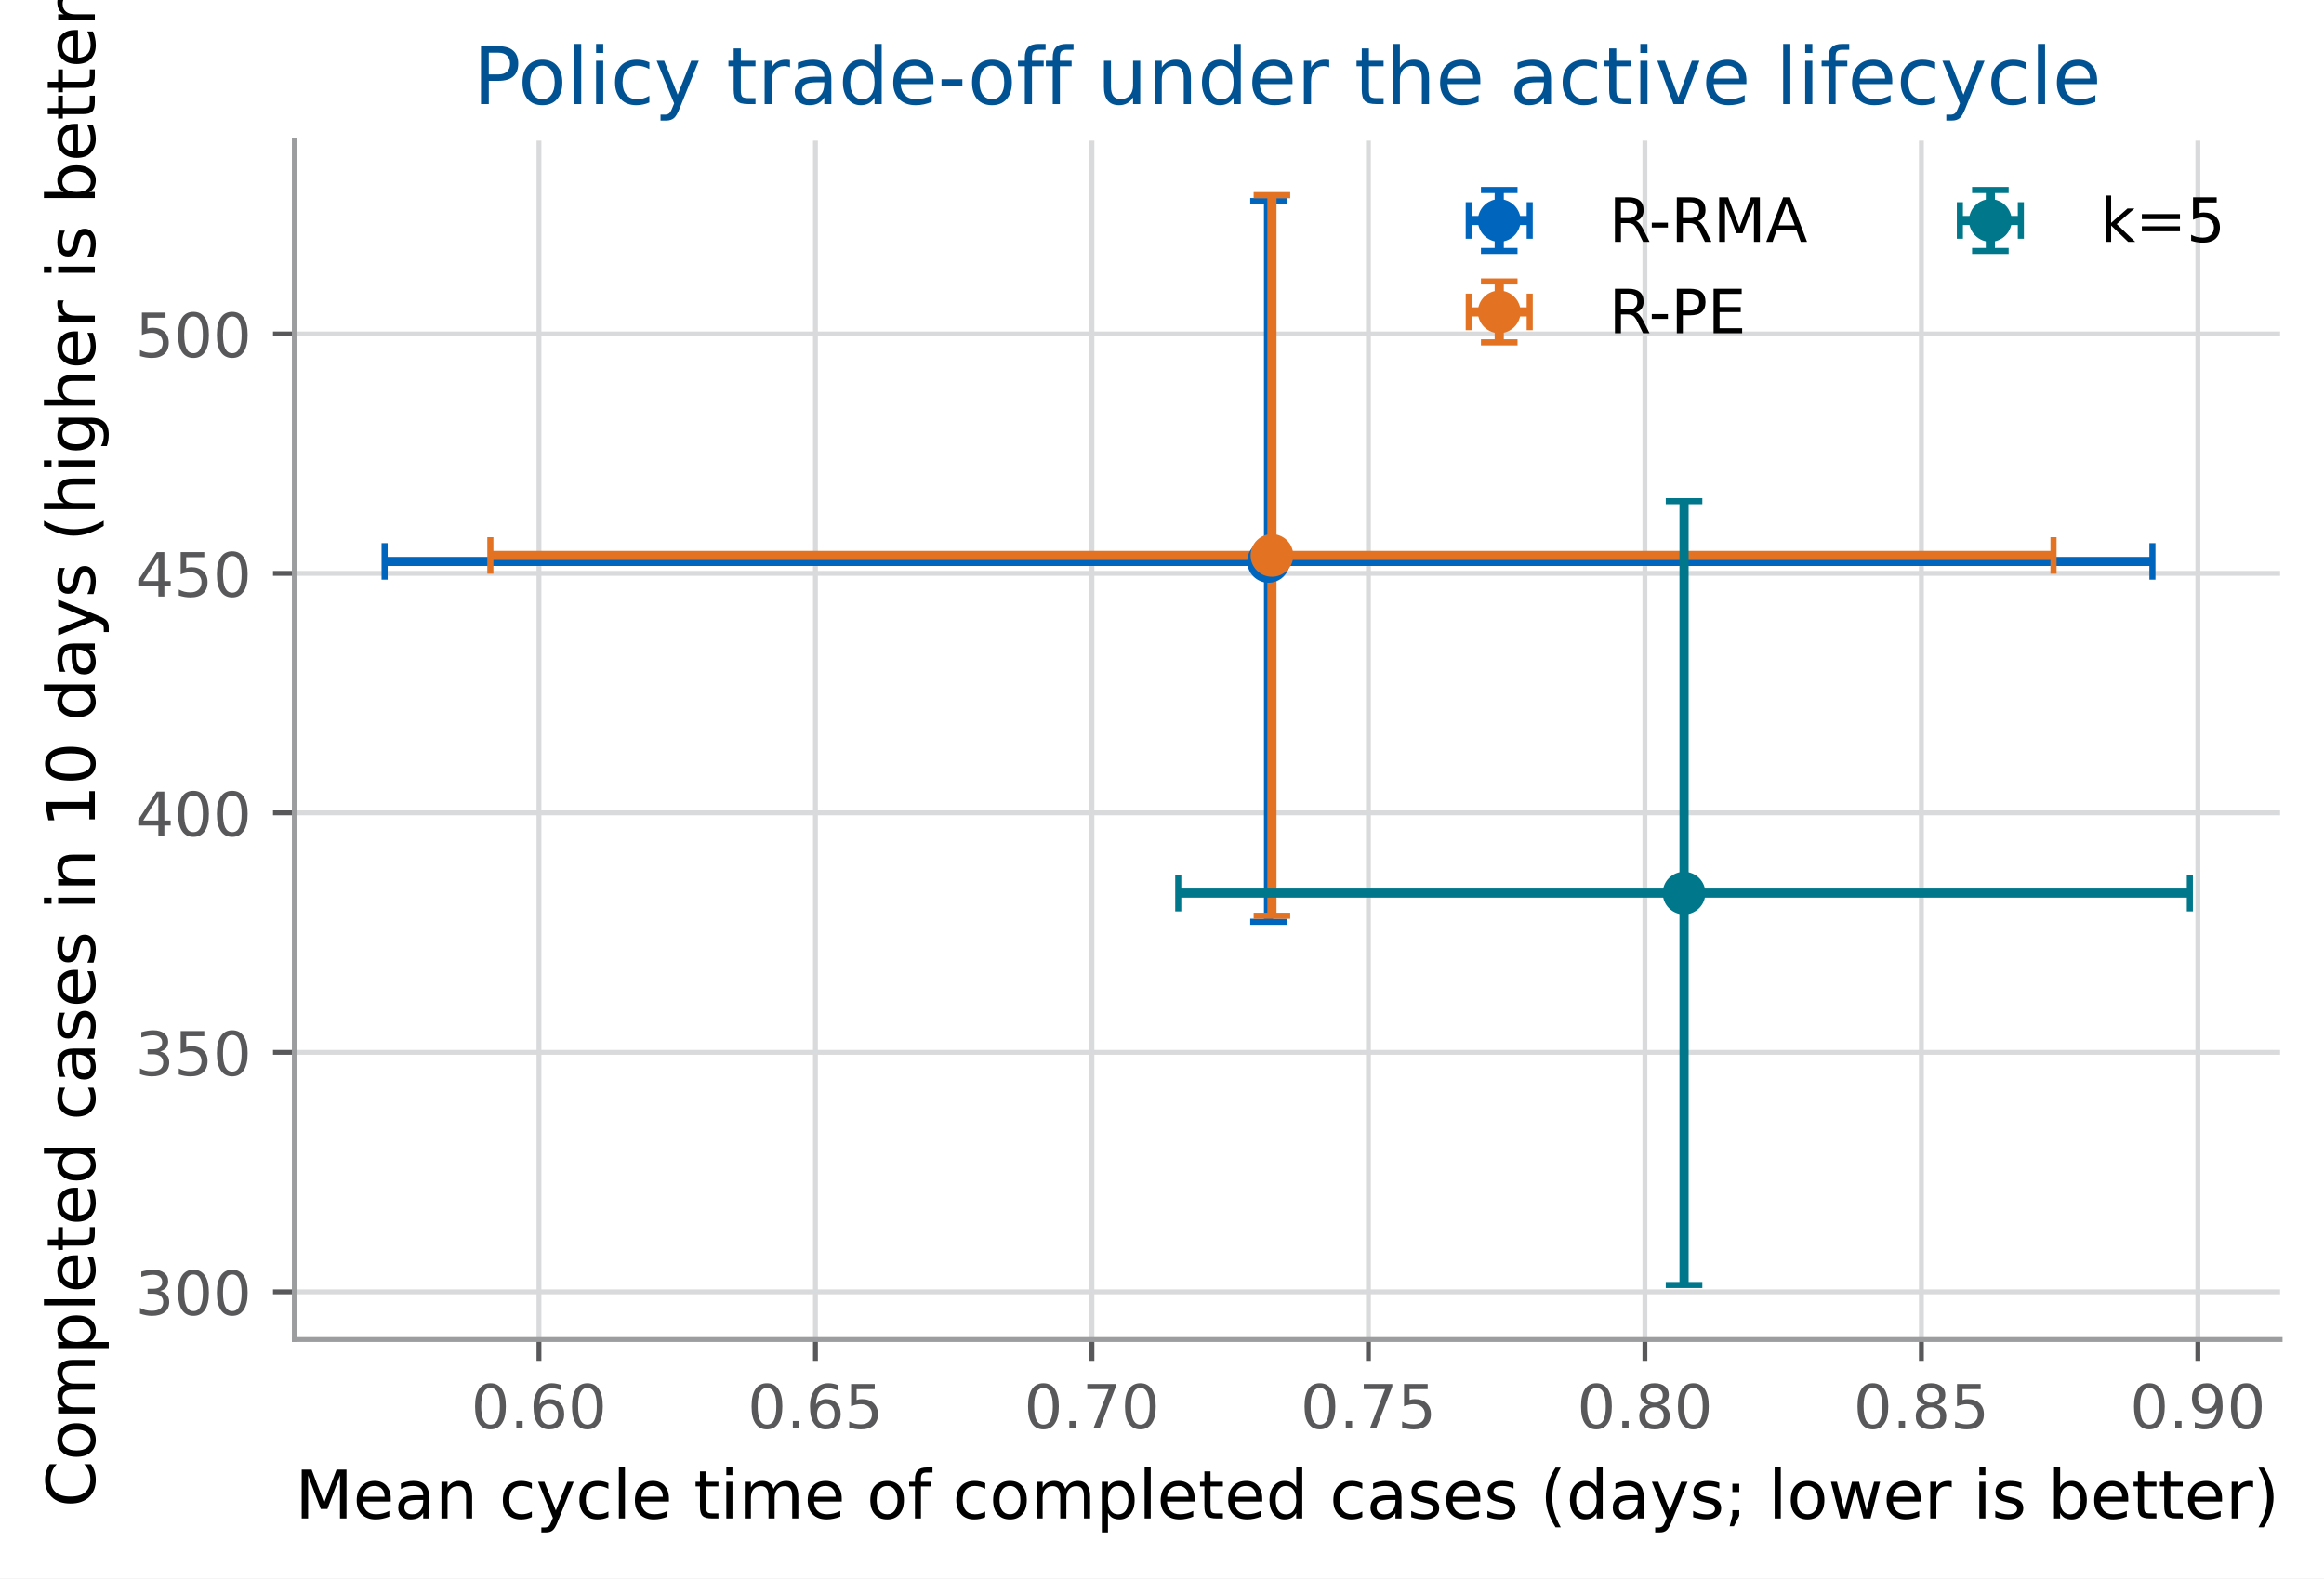
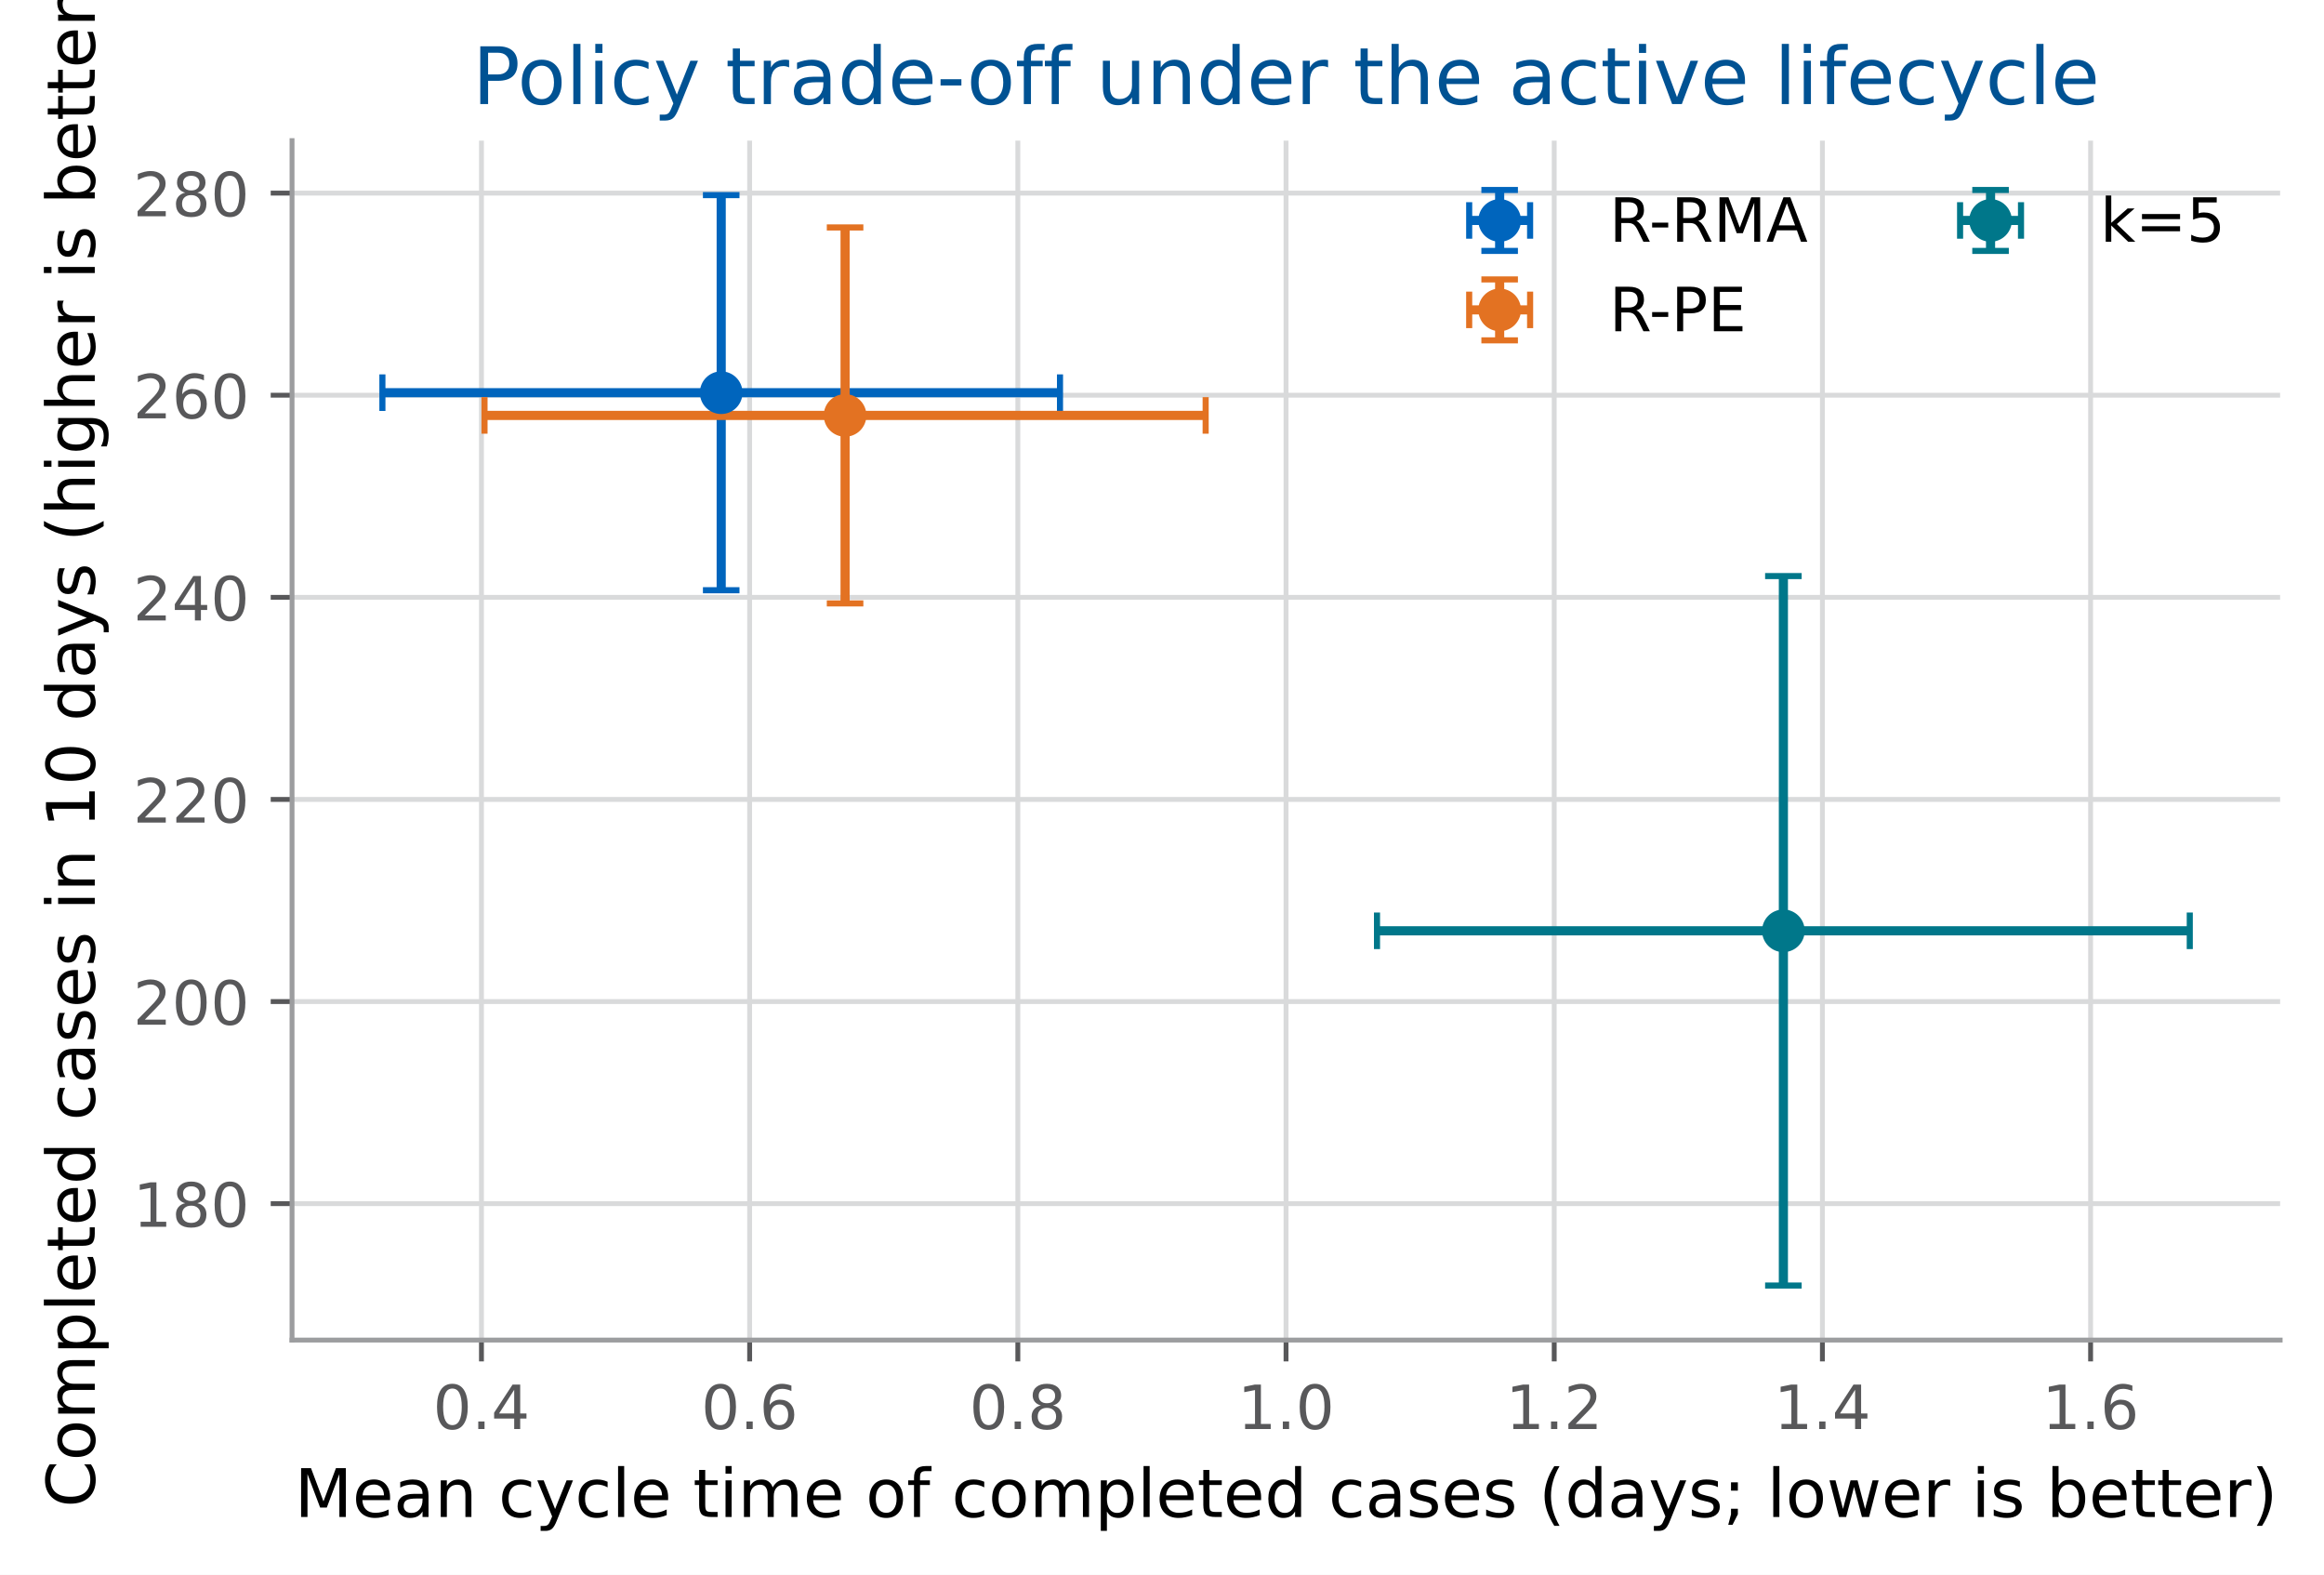
- <svg xmlns="http://www.w3.org/2000/svg" xmlns:xlink="http://www.w3.org/1999/xlink" width="381.248pt" height="258.999pt" viewBox="0 0 381.248 258.999" version="1.1">
+ <svg xmlns="http://www.w3.org/2000/svg" xmlns:xlink="http://www.w3.org/1999/xlink" width="381.453pt" height="258.442pt" viewBox="0 0 381.453 258.442" version="1.1">
  <defs>
    <style type="text/css">*{stroke-linejoin: round; stroke-linecap: butt}</style>
  </defs>
  <g id="figure_1">
    <g id="patch_1">
-       <path d="M 0 258.999  L 381.248 258.999  L 381.248 0  L 0 0  z " style="fill: #ffffff" />
+       <path d="M 0 258.442  L 381.453 258.442  L 381.453 0  L 0 0  z " style="fill: #ffffff" />
    </g>
    <g id="axes_1">
      <g id="patch_2">
-         <path d="M 48.288 219.798  L 374.048 219.798  L 374.048 23.078  L 48.288 23.078  z " style="fill: #ffffff" />
+         <path d="M 47.933 219.918  L 374.253 219.918  L 374.253 23.078  L 47.933 23.078  z " style="fill: #ffffff" />
      </g>
      <g id="matplotlib.axis_1">
        <g id="xtick_1">
          <g id="line2d_1">
-             <path d="M 88.416 219.798  L 88.416 23.078  " clip-path="url(#p90e64a438a)" style="fill: none; stroke: #d9dadb; stroke-width: 0.8; stroke-linecap: square" />
+             <path d="M 79.024 219.918  L 79.024 23.078  " clip-path="url(#p65fc8f3604)" style="fill: none; stroke: #d9dadb; stroke-width: 0.8; stroke-linecap: square" />
          </g>
          <g id="line2d_2">
            <defs>
-               <path id="m41bee9e084" d="M 0 0  L 0 3.5  " style="stroke: #58585a; stroke-width: 0.8" />
+               <path id="m9df33404bf" d="M 0 0  L 0 3.5  " style="stroke: #58585a; stroke-width: 0.8" />
            </defs>
            <g>
-               <use xlink:href="#m41bee9e084" x="88.416" y="219.798" style="fill: #58585a; stroke: #58585a; stroke-width: 0.8" />
+               <use xlink:href="#m9df33404bf" x="79.024" y="219.918" style="fill: #58585a; stroke: #58585a; stroke-width: 0.8" />
            </g>
          </g>
          <g id="text_1">
-             <text style="font-size: 10px; font-family: 'DejaVu Sans', 'Bitstream Vera Sans', 'Computer Modern Sans Serif', 'Lucida Grande', 'Verdana', 'Geneva', 'Lucid', 'Arial', 'Helvetica', 'Avant Garde', sans-serif; text-anchor: middle; fill: #58585a" x="88.416" y="234.396" transform="rotate(-0 88.41628 234.3956)">0.60</text>
+             <text style="font-size: 10px; font-family: 'DejaVu Sans', 'Bitstream Vera Sans', 'Computer Modern Sans Serif', 'Lucida Grande', 'Verdana', 'Geneva', 'Lucid', 'Arial', 'Helvetica', 'Avant Garde', sans-serif; text-anchor: middle; fill: #58585a" x="79.024" y="234.516" transform="rotate(-0 79.02391 234.5164)">0.4</text>
          </g>
        </g>
        <g id="xtick_2">
          <g id="line2d_3">
-             <path d="M 133.773 219.798  L 133.773 23.078  " clip-path="url(#p90e64a438a)" style="fill: none; stroke: #d9dadb; stroke-width: 0.8; stroke-linecap: square" />
+             <path d="M 123.044 219.918  L 123.044 23.078  " clip-path="url(#p65fc8f3604)" style="fill: none; stroke: #d9dadb; stroke-width: 0.8; stroke-linecap: square" />
          </g>
          <g id="line2d_4">
            <g>
-               <use xlink:href="#m41bee9e084" x="133.773" y="219.798" style="fill: #58585a; stroke: #58585a; stroke-width: 0.8" />
+               <use xlink:href="#m9df33404bf" x="123.044" y="219.918" style="fill: #58585a; stroke: #58585a; stroke-width: 0.8" />
            </g>
          </g>
          <g id="text_2">
-             <text style="font-size: 10px; font-family: 'DejaVu Sans', 'Bitstream Vera Sans', 'Computer Modern Sans Serif', 'Lucida Grande', 'Verdana', 'Geneva', 'Lucid', 'Arial', 'Helvetica', 'Avant Garde', sans-serif; text-anchor: middle; fill: #58585a" x="133.773" y="234.396" transform="rotate(-0 133.7729 234.3956)">0.65</text>
+             <text style="font-size: 10px; font-family: 'DejaVu Sans', 'Bitstream Vera Sans', 'Computer Modern Sans Serif', 'Lucida Grande', 'Verdana', 'Geneva', 'Lucid', 'Arial', 'Helvetica', 'Avant Garde', sans-serif; text-anchor: middle; fill: #58585a" x="123.044" y="234.516" transform="rotate(-0 123.044 234.5164)">0.6</text>
          </g>
        </g>
        <g id="xtick_3">
          <g id="line2d_5">
-             <path d="M 179.13 219.798  L 179.13 23.078  " clip-path="url(#p90e64a438a)" style="fill: none; stroke: #d9dadb; stroke-width: 0.8; stroke-linecap: square" />
+             <path d="M 167.064 219.918  L 167.064 23.078  " clip-path="url(#p65fc8f3604)" style="fill: none; stroke: #d9dadb; stroke-width: 0.8; stroke-linecap: square" />
          </g>
          <g id="line2d_6">
            <g>
-               <use xlink:href="#m41bee9e084" x="179.13" y="219.798" style="fill: #58585a; stroke: #58585a; stroke-width: 0.8" />
+               <use xlink:href="#m9df33404bf" x="167.064" y="219.918" style="fill: #58585a; stroke: #58585a; stroke-width: 0.8" />
            </g>
          </g>
          <g id="text_3">
-             <text style="font-size: 10px; font-family: 'DejaVu Sans', 'Bitstream Vera Sans', 'Computer Modern Sans Serif', 'Lucida Grande', 'Verdana', 'Geneva', 'Lucid', 'Arial', 'Helvetica', 'Avant Garde', sans-serif; text-anchor: middle; fill: #58585a" x="179.13" y="234.396" transform="rotate(-0 179.1296 234.3956)">0.70</text>
+             <text style="font-size: 10px; font-family: 'DejaVu Sans', 'Bitstream Vera Sans', 'Computer Modern Sans Serif', 'Lucida Grande', 'Verdana', 'Geneva', 'Lucid', 'Arial', 'Helvetica', 'Avant Garde', sans-serif; text-anchor: middle; fill: #58585a" x="167.064" y="234.516" transform="rotate(-0 167.064 234.5164)">0.8</text>
          </g>
        </g>
        <g id="xtick_4">
          <g id="line2d_7">
-             <path d="M 224.486 219.798  L 224.486 23.078  " clip-path="url(#p90e64a438a)" style="fill: none; stroke: #d9dadb; stroke-width: 0.8; stroke-linecap: square" />
+             <path d="M 211.084 219.918  L 211.084 23.078  " clip-path="url(#p65fc8f3604)" style="fill: none; stroke: #d9dadb; stroke-width: 0.8; stroke-linecap: square" />
          </g>
          <g id="line2d_8">
            <g>
-               <use xlink:href="#m41bee9e084" x="224.486" y="219.798" style="fill: #58585a; stroke: #58585a; stroke-width: 0.8" />
+               <use xlink:href="#m9df33404bf" x="211.084" y="219.918" style="fill: #58585a; stroke: #58585a; stroke-width: 0.8" />
            </g>
          </g>
          <g id="text_4">
-             <text style="font-size: 10px; font-family: 'DejaVu Sans', 'Bitstream Vera Sans', 'Computer Modern Sans Serif', 'Lucida Grande', 'Verdana', 'Geneva', 'Lucid', 'Arial', 'Helvetica', 'Avant Garde', sans-serif; text-anchor: middle; fill: #58585a" x="224.486" y="234.396" transform="rotate(-0 224.4863 234.3956)">0.75</text>
+             <text style="font-size: 10px; font-family: 'DejaVu Sans', 'Bitstream Vera Sans', 'Computer Modern Sans Serif', 'Lucida Grande', 'Verdana', 'Geneva', 'Lucid', 'Arial', 'Helvetica', 'Avant Garde', sans-serif; text-anchor: middle; fill: #58585a" x="211.084" y="234.516" transform="rotate(-0 211.0841 234.5164)">1.0</text>
          </g>
        </g>
        <g id="xtick_5">
          <g id="line2d_9">
-             <path d="M 269.843 219.798  L 269.843 23.078  " clip-path="url(#p90e64a438a)" style="fill: none; stroke: #d9dadb; stroke-width: 0.8; stroke-linecap: square" />
+             <path d="M 255.104 219.918  L 255.104 23.078  " clip-path="url(#p65fc8f3604)" style="fill: none; stroke: #d9dadb; stroke-width: 0.8; stroke-linecap: square" />
          </g>
          <g id="line2d_10">
            <g>
-               <use xlink:href="#m41bee9e084" x="269.843" y="219.798" style="fill: #58585a; stroke: #58585a; stroke-width: 0.8" />
+               <use xlink:href="#m9df33404bf" x="255.104" y="219.918" style="fill: #58585a; stroke: #58585a; stroke-width: 0.8" />
            </g>
          </g>
          <g id="text_5">
-             <text style="font-size: 10px; font-family: 'DejaVu Sans', 'Bitstream Vera Sans', 'Computer Modern Sans Serif', 'Lucida Grande', 'Verdana', 'Geneva', 'Lucid', 'Arial', 'Helvetica', 'Avant Garde', sans-serif; text-anchor: middle; fill: #58585a" x="269.843" y="234.396" transform="rotate(-0 269.8429 234.3956)">0.80</text>
+             <text style="font-size: 10px; font-family: 'DejaVu Sans', 'Bitstream Vera Sans', 'Computer Modern Sans Serif', 'Lucida Grande', 'Verdana', 'Geneva', 'Lucid', 'Arial', 'Helvetica', 'Avant Garde', sans-serif; text-anchor: middle; fill: #58585a" x="255.104" y="234.516" transform="rotate(-0 255.1041 234.5164)">1.2</text>
          </g>
        </g>
        <g id="xtick_6">
          <g id="line2d_11">
-             <path d="M 315.2 219.798  L 315.2 23.078  " clip-path="url(#p90e64a438a)" style="fill: none; stroke: #d9dadb; stroke-width: 0.8; stroke-linecap: square" />
+             <path d="M 299.124 219.918  L 299.124 23.078  " clip-path="url(#p65fc8f3604)" style="fill: none; stroke: #d9dadb; stroke-width: 0.8; stroke-linecap: square" />
          </g>
          <g id="line2d_12">
            <g>
-               <use xlink:href="#m41bee9e084" x="315.2" y="219.798" style="fill: #58585a; stroke: #58585a; stroke-width: 0.8" />
+               <use xlink:href="#m9df33404bf" x="299.124" y="219.918" style="fill: #58585a; stroke: #58585a; stroke-width: 0.8" />
            </g>
          </g>
          <g id="text_6">
-             <text style="font-size: 10px; font-family: 'DejaVu Sans', 'Bitstream Vera Sans', 'Computer Modern Sans Serif', 'Lucida Grande', 'Verdana', 'Geneva', 'Lucid', 'Arial', 'Helvetica', 'Avant Garde', sans-serif; text-anchor: middle; fill: #58585a" x="315.2" y="234.396" transform="rotate(-0 315.1996 234.3956)">0.85</text>
+             <text style="font-size: 10px; font-family: 'DejaVu Sans', 'Bitstream Vera Sans', 'Computer Modern Sans Serif', 'Lucida Grande', 'Verdana', 'Geneva', 'Lucid', 'Arial', 'Helvetica', 'Avant Garde', sans-serif; text-anchor: middle; fill: #58585a" x="299.124" y="234.516" transform="rotate(-0 299.1242 234.5164)">1.4</text>
          </g>
        </g>
        <g id="xtick_7">
          <g id="line2d_13">
-             <path d="M 360.556 219.798  L 360.556 23.078  " clip-path="url(#p90e64a438a)" style="fill: none; stroke: #d9dadb; stroke-width: 0.8; stroke-linecap: square" />
+             <path d="M 343.144 219.918  L 343.144 23.078  " clip-path="url(#p65fc8f3604)" style="fill: none; stroke: #d9dadb; stroke-width: 0.8; stroke-linecap: square" />
          </g>
          <g id="line2d_14">
            <g>
-               <use xlink:href="#m41bee9e084" x="360.556" y="219.798" style="fill: #58585a; stroke: #58585a; stroke-width: 0.8" />
+               <use xlink:href="#m9df33404bf" x="343.144" y="219.918" style="fill: #58585a; stroke: #58585a; stroke-width: 0.8" />
            </g>
          </g>
          <g id="text_7">
-             <text style="font-size: 10px; font-family: 'DejaVu Sans', 'Bitstream Vera Sans', 'Computer Modern Sans Serif', 'Lucida Grande', 'Verdana', 'Geneva', 'Lucid', 'Arial', 'Helvetica', 'Avant Garde', sans-serif; text-anchor: middle; fill: #58585a" x="360.556" y="234.396" transform="rotate(-0 360.5562 234.3956)">0.90</text>
+             <text style="font-size: 10px; font-family: 'DejaVu Sans', 'Bitstream Vera Sans', 'Computer Modern Sans Serif', 'Lucida Grande', 'Verdana', 'Geneva', 'Lucid', 'Arial', 'Helvetica', 'Avant Garde', sans-serif; text-anchor: middle; fill: #58585a" x="343.144" y="234.516" transform="rotate(-0 343.1442 234.5164)">1.6</text>
          </g>
        </g>
        <g id="text_8">
-           <text style="font-size: 11px; font-family: 'DejaVu Sans', 'Bitstream Vera Sans', 'Computer Modern Sans Serif', 'Lucida Grande', 'Verdana', 'Geneva', 'Lucid', 'Arial', 'Helvetica', 'Avant Garde', sans-serif; text-anchor: middle" x="211.168" y="249.156" transform="rotate(-0 211.1684 249.1562)">Mean cycle time of completed cases (days; lower is better)</text>
+           <text style="font-size: 11px; font-family: 'DejaVu Sans', 'Bitstream Vera Sans', 'Computer Modern Sans Serif', 'Lucida Grande', 'Verdana', 'Geneva', 'Lucid', 'Arial', 'Helvetica', 'Avant Garde', sans-serif; text-anchor: middle" x="211.093" y="248.954" transform="rotate(-0 211.0934 248.9544)">Mean cycle time of completed cases (days; lower is better)</text>
        </g>
      </g>
      <g id="matplotlib.axis_2">
        <g id="ytick_1">
          <g id="line2d_15">
-             <path d="M 48.288 211.977  L 374.048 211.977  " clip-path="url(#p90e64a438a)" style="fill: none; stroke: #d9dadb; stroke-width: 0.8; stroke-linecap: square" />
+             <path d="M 47.933 197.532  L 374.253 197.532  " clip-path="url(#p65fc8f3604)" style="fill: none; stroke: #d9dadb; stroke-width: 0.8; stroke-linecap: square" />
          </g>
          <g id="line2d_16">
            <defs>
-               <path id="m3e0e3fd365" d="M 0 0  L -3.5 0  " style="stroke: #58585a; stroke-width: 0.8" />
+               <path id="m08e0ab313c" d="M 0 0  L -3.5 0  " style="stroke: #58585a; stroke-width: 0.8" />
            </defs>
            <g>
-               <use xlink:href="#m3e0e3fd365" x="48.288" y="211.977" style="fill: #58585a; stroke: #58585a; stroke-width: 0.8" />
+               <use xlink:href="#m08e0ab313c" x="47.933" y="197.532" style="fill: #58585a; stroke: #58585a; stroke-width: 0.8" />
            </g>
          </g>
          <g id="text_9">
-             <text style="font-size: 10px; font-family: 'DejaVu Sans', 'Bitstream Vera Sans', 'Computer Modern Sans Serif', 'Lucida Grande', 'Verdana', 'Geneva', 'Lucid', 'Arial', 'Helvetica', 'Avant Garde', sans-serif; text-anchor: end; fill: #58585a" x="41.288" y="215.775" transform="rotate(-0 41.28836 215.7755)">300</text>
+             <text style="font-size: 10px; font-family: 'DejaVu Sans', 'Bitstream Vera Sans', 'Computer Modern Sans Serif', 'Lucida Grande', 'Verdana', 'Geneva', 'Lucid', 'Arial', 'Helvetica', 'Avant Garde', sans-serif; text-anchor: end; fill: #58585a" x="40.933" y="201.331" transform="rotate(-0 40.93344 201.3314)">180</text>
          </g>
        </g>
        <g id="ytick_2">
          <g id="line2d_17">
-             <path d="M 48.288 172.68  L 374.048 172.68  " clip-path="url(#p90e64a438a)" style="fill: none; stroke: #d9dadb; stroke-width: 0.8; stroke-linecap: square" />
+             <path d="M 47.933 164.364  L 374.253 164.364  " clip-path="url(#p65fc8f3604)" style="fill: none; stroke: #d9dadb; stroke-width: 0.8; stroke-linecap: square" />
          </g>
          <g id="line2d_18">
            <g>
-               <use xlink:href="#m3e0e3fd365" x="48.288" y="172.68" style="fill: #58585a; stroke: #58585a; stroke-width: 0.8" />
+               <use xlink:href="#m08e0ab313c" x="47.933" y="164.364" style="fill: #58585a; stroke: #58585a; stroke-width: 0.8" />
            </g>
          </g>
          <g id="text_10">
-             <text style="font-size: 10px; font-family: 'DejaVu Sans', 'Bitstream Vera Sans', 'Computer Modern Sans Serif', 'Lucida Grande', 'Verdana', 'Geneva', 'Lucid', 'Arial', 'Helvetica', 'Avant Garde', sans-serif; text-anchor: end; fill: #58585a" x="41.288" y="176.479" transform="rotate(-0 41.28836 176.4793)">350</text>
+             <text style="font-size: 10px; font-family: 'DejaVu Sans', 'Bitstream Vera Sans', 'Computer Modern Sans Serif', 'Lucida Grande', 'Verdana', 'Geneva', 'Lucid', 'Arial', 'Helvetica', 'Avant Garde', sans-serif; text-anchor: end; fill: #58585a" x="40.933" y="168.163" transform="rotate(-0 40.93344 168.1629)">200</text>
          </g>
        </g>
        <g id="ytick_3">
          <g id="line2d_19">
-             <path d="M 48.288 133.384  L 374.048 133.384  " clip-path="url(#p90e64a438a)" style="fill: none; stroke: #d9dadb; stroke-width: 0.8; stroke-linecap: square" />
+             <path d="M 47.933 131.195  L 374.253 131.195  " clip-path="url(#p65fc8f3604)" style="fill: none; stroke: #d9dadb; stroke-width: 0.8; stroke-linecap: square" />
          </g>
          <g id="line2d_20">
            <g>
-               <use xlink:href="#m3e0e3fd365" x="48.288" y="133.384" style="fill: #58585a; stroke: #58585a; stroke-width: 0.8" />
+               <use xlink:href="#m08e0ab313c" x="47.933" y="131.195" style="fill: #58585a; stroke: #58585a; stroke-width: 0.8" />
            </g>
          </g>
          <g id="text_11">
-             <text style="font-size: 10px; font-family: 'DejaVu Sans', 'Bitstream Vera Sans', 'Computer Modern Sans Serif', 'Lucida Grande', 'Verdana', 'Geneva', 'Lucid', 'Arial', 'Helvetica', 'Avant Garde', sans-serif; text-anchor: end; fill: #58585a" x="41.288" y="137.183" transform="rotate(-0 41.28836 137.1831)">400</text>
+             <text style="font-size: 10px; font-family: 'DejaVu Sans', 'Bitstream Vera Sans', 'Computer Modern Sans Serif', 'Lucida Grande', 'Verdana', 'Geneva', 'Lucid', 'Arial', 'Helvetica', 'Avant Garde', sans-serif; text-anchor: end; fill: #58585a" x="40.933" y="134.995" transform="rotate(-0 40.93344 134.9945)">220</text>
          </g>
        </g>
        <g id="ytick_4">
          <g id="line2d_21">
-             <path d="M 48.288 94.088  L 374.048 94.088  " clip-path="url(#p90e64a438a)" style="fill: none; stroke: #d9dadb; stroke-width: 0.8; stroke-linecap: square" />
+             <path d="M 47.933 98.027  L 374.253 98.027  " clip-path="url(#p65fc8f3604)" style="fill: none; stroke: #d9dadb; stroke-width: 0.8; stroke-linecap: square" />
          </g>
          <g id="line2d_22">
            <g>
-               <use xlink:href="#m3e0e3fd365" x="48.288" y="94.088" style="fill: #58585a; stroke: #58585a; stroke-width: 0.8" />
+               <use xlink:href="#m08e0ab313c" x="47.933" y="98.027" style="fill: #58585a; stroke: #58585a; stroke-width: 0.8" />
            </g>
          </g>
          <g id="text_12">
-             <text style="font-size: 10px; font-family: 'DejaVu Sans', 'Bitstream Vera Sans', 'Computer Modern Sans Serif', 'Lucida Grande', 'Verdana', 'Geneva', 'Lucid', 'Arial', 'Helvetica', 'Avant Garde', sans-serif; text-anchor: end; fill: #58585a" x="41.288" y="97.887" transform="rotate(-0 41.28836 97.88689)">450</text>
+             <text style="font-size: 10px; font-family: 'DejaVu Sans', 'Bitstream Vera Sans', 'Computer Modern Sans Serif', 'Lucida Grande', 'Verdana', 'Geneva', 'Lucid', 'Arial', 'Helvetica', 'Avant Garde', sans-serif; text-anchor: end; fill: #58585a" x="40.933" y="101.826" transform="rotate(-0 40.93344 101.8261)">240</text>
          </g>
        </g>
        <g id="ytick_5">
          <g id="line2d_23">
-             <path d="M 48.288 54.792  L 374.048 54.792  " clip-path="url(#p90e64a438a)" style="fill: none; stroke: #d9dadb; stroke-width: 0.8; stroke-linecap: square" />
+             <path d="M 47.933 64.858  L 374.253 64.858  " clip-path="url(#p65fc8f3604)" style="fill: none; stroke: #d9dadb; stroke-width: 0.8; stroke-linecap: square" />
          </g>
          <g id="line2d_24">
            <g>
-               <use xlink:href="#m3e0e3fd365" x="48.288" y="54.792" style="fill: #58585a; stroke: #58585a; stroke-width: 0.8" />
+               <use xlink:href="#m08e0ab313c" x="47.933" y="64.858" style="fill: #58585a; stroke: #58585a; stroke-width: 0.8" />
            </g>
          </g>
          <g id="text_13">
-             <text style="font-size: 10px; font-family: 'DejaVu Sans', 'Bitstream Vera Sans', 'Computer Modern Sans Serif', 'Lucida Grande', 'Verdana', 'Geneva', 'Lucid', 'Arial', 'Helvetica', 'Avant Garde', sans-serif; text-anchor: end; fill: #58585a" x="41.288" y="58.591" transform="rotate(-0 41.28836 58.5907)">500</text>
-           </g>
-         </g>
-         <g id="text_14">
-           <text style="font-size: 11px; font-family: 'DejaVu Sans', 'Bitstream Vera Sans', 'Computer Modern Sans Serif', 'Lucida Grande', 'Verdana', 'Geneva', 'Lucid', 'Arial', 'Helvetica', 'Avant Garde', sans-serif; text-anchor: middle" x="15.558" y="121.438" transform="rotate(-90 15.55828 121.438)">Completed cases in 10 days (higher is better)</text>
+             <text style="font-size: 10px; font-family: 'DejaVu Sans', 'Bitstream Vera Sans', 'Computer Modern Sans Serif', 'Lucida Grande', 'Verdana', 'Geneva', 'Lucid', 'Arial', 'Helvetica', 'Avant Garde', sans-serif; text-anchor: end; fill: #58585a" x="40.933" y="68.658" transform="rotate(-0 40.93344 68.65768)">260</text>
+           </g>
+         </g>
+         <g id="ytick_6">
+           <g id="line2d_25">
+             <path d="M 47.933 31.69  L 374.253 31.69  " clip-path="url(#p65fc8f3604)" style="fill: none; stroke: #d9dadb; stroke-width: 0.8; stroke-linecap: square" />
+           </g>
+           <g id="line2d_26">
+             <g>
+               <use xlink:href="#m08e0ab313c" x="47.933" y="31.69" style="fill: #58585a; stroke: #58585a; stroke-width: 0.8" />
+             </g>
+           </g>
+           <g id="text_14">
+             <text style="font-size: 10px; font-family: 'DejaVu Sans', 'Bitstream Vera Sans', 'Computer Modern Sans Serif', 'Lucida Grande', 'Verdana', 'Geneva', 'Lucid', 'Arial', 'Helvetica', 'Avant Garde', sans-serif; text-anchor: end; fill: #58585a" x="40.933" y="35.489" transform="rotate(-0 40.93344 35.48926)">280</text>
+           </g>
+         </g>
+         <g id="text_15">
+           <text style="font-size: 11px; font-family: 'DejaVu Sans', 'Bitstream Vera Sans', 'Computer Modern Sans Serif', 'Lucida Grande', 'Verdana', 'Geneva', 'Lucid', 'Arial', 'Helvetica', 'Avant Garde', sans-serif; text-anchor: middle" x="15.558" y="121.498" transform="rotate(-90 15.55828 121.498)">Completed cases in 10 days (higher is better)</text>
        </g>
      </g>
      <g id="LineCollection_1">
-         <path d="M 63.096 92.123  L 353.102 92.123  " clip-path="url(#p90e64a438a)" style="fill: none; stroke: #0065bd; stroke-width: 1.5" />
+         <path d="M 62.766 64.444  L 173.984 64.444  " clip-path="url(#p65fc8f3604)" style="fill: none; stroke: #0065bd; stroke-width: 1.5" />
      </g>
      <g id="LineCollection_2">
-         <path d="M 208.099 151.254  L 208.099 32.992  " clip-path="url(#p90e64a438a)" style="fill: none; stroke: #0065bd; stroke-width: 1.5" />
-       </g>
-       <g id="line2d_25">
-         <defs>
-           <path id="m3fe83d1fd7" d="M 0 3  L 0 -3  " style="stroke: #0065bd" />
-         </defs>
-         <g clip-path="url(#p90e64a438a)">
-           <use xlink:href="#m3fe83d1fd7" x="63.096" y="92.123" style="fill: #0065bd; stroke: #0065bd" />
-         </g>
-       </g>
-       <g id="line2d_26">
-         <g clip-path="url(#p90e64a438a)">
-           <use xlink:href="#m3fe83d1fd7" x="353.102" y="92.123" style="fill: #0065bd; stroke: #0065bd" />
-         </g>
+         <path d="M 118.375 96.862  L 118.375 32.025  " clip-path="url(#p65fc8f3604)" style="fill: none; stroke: #0065bd; stroke-width: 1.5" />
      </g>
      <g id="line2d_27">
        <defs>
-           <path id="me5c17dcfff" d="M 3 0  L -3 -0  " style="stroke: #0065bd" />
-         </defs>
-         <g clip-path="url(#p90e64a438a)">
-           <use xlink:href="#me5c17dcfff" x="208.099" y="151.254" style="fill: #0065bd; stroke: #0065bd" />
+           <path id="md7a4c31ec6" d="M 0 3  L 0 -3  " style="stroke: #0065bd" />
+         </defs>
+         <g clip-path="url(#p65fc8f3604)">
+           <use xlink:href="#md7a4c31ec6" x="62.766" y="64.444" style="fill: #0065bd; stroke: #0065bd" />
        </g>
      </g>
      <g id="line2d_28">
-         <g clip-path="url(#p90e64a438a)">
-           <use xlink:href="#me5c17dcfff" x="208.099" y="32.992" style="fill: #0065bd; stroke: #0065bd" />
+         <g clip-path="url(#p65fc8f3604)">
+           <use xlink:href="#md7a4c31ec6" x="173.984" y="64.444" style="fill: #0065bd; stroke: #0065bd" />
+         </g>
+       </g>
+       <g id="line2d_29">
+         <defs>
+           <path id="m2ff3ed593e" d="M 3 0  L -3 -0  " style="stroke: #0065bd" />
+         </defs>
+         <g clip-path="url(#p65fc8f3604)">
+           <use xlink:href="#m2ff3ed593e" x="118.375" y="96.862" style="fill: #0065bd; stroke: #0065bd" />
+         </g>
+       </g>
+       <g id="line2d_30">
+         <g clip-path="url(#p65fc8f3604)">
+           <use xlink:href="#m2ff3ed593e" x="118.375" y="32.025" style="fill: #0065bd; stroke: #0065bd" />
        </g>
      </g>
      <g id="LineCollection_3">
-         <path d="M 80.443 91.141  L 336.875 91.141  " clip-path="url(#p90e64a438a)" style="fill: none; stroke: #e37222; stroke-width: 1.5" />
+         <path d="M 79.526 68.175  L 197.891 68.175  " clip-path="url(#p65fc8f3604)" style="fill: none; stroke: #e37222; stroke-width: 1.5" />
      </g>
      <g id="LineCollection_4">
-         <path d="M 208.659 150.262  L 208.659 32.02  " clip-path="url(#p90e64a438a)" style="fill: none; stroke: #e37222; stroke-width: 1.5" />
-       </g>
-       <g id="line2d_29">
-         <defs>
-           <path id="me5e2eb965c" d="M 0 3  L 0 -3  " style="stroke: #e37222" />
-         </defs>
-         <g clip-path="url(#p90e64a438a)">
-           <use xlink:href="#me5e2eb965c" x="80.443" y="91.141" style="fill: #e37222; stroke: #e37222" />
-         </g>
-       </g>
-       <g id="line2d_30">
-         <g clip-path="url(#p90e64a438a)">
-           <use xlink:href="#me5e2eb965c" x="336.875" y="91.141" style="fill: #e37222; stroke: #e37222" />
-         </g>
+         <path d="M 138.708 99.025  L 138.708 37.325  " clip-path="url(#p65fc8f3604)" style="fill: none; stroke: #e37222; stroke-width: 1.5" />
      </g>
      <g id="line2d_31">
        <defs>
-           <path id="m44f6be3412" d="M 3 0  L -3 -0  " style="stroke: #e37222" />
-         </defs>
-         <g clip-path="url(#p90e64a438a)">
-           <use xlink:href="#m44f6be3412" x="208.659" y="150.262" style="fill: #e37222; stroke: #e37222" />
+           <path id="m0f36f59ea7" d="M 0 3  L 0 -3  " style="stroke: #e37222" />
+         </defs>
+         <g clip-path="url(#p65fc8f3604)">
+           <use xlink:href="#m0f36f59ea7" x="79.526" y="68.175" style="fill: #e37222; stroke: #e37222" />
        </g>
      </g>
      <g id="line2d_32">
-         <g clip-path="url(#p90e64a438a)">
-           <use xlink:href="#m44f6be3412" x="208.659" y="32.02" style="fill: #e37222; stroke: #e37222" />
+         <g clip-path="url(#p65fc8f3604)">
+           <use xlink:href="#m0f36f59ea7" x="197.891" y="68.175" style="fill: #e37222; stroke: #e37222" />
+         </g>
+       </g>
+       <g id="line2d_33">
+         <defs>
+           <path id="m2171ea4df4" d="M 3 0  L -3 -0  " style="stroke: #e37222" />
+         </defs>
+         <g clip-path="url(#p65fc8f3604)">
+           <use xlink:href="#m2171ea4df4" x="138.708" y="99.025" style="fill: #e37222; stroke: #e37222" />
+         </g>
+       </g>
+       <g id="line2d_34">
+         <g clip-path="url(#p65fc8f3604)">
+           <use xlink:href="#m2171ea4df4" x="138.708" y="37.325" style="fill: #e37222; stroke: #e37222" />
        </g>
      </g>
      <g id="LineCollection_5">
-         <path d="M 193.292 146.548  L 359.241 146.548  " clip-path="url(#p90e64a438a)" style="fill: none; stroke: #00778a; stroke-width: 1.5" />
+         <path d="M 226.016 152.755  L 359.421 152.755  " clip-path="url(#p65fc8f3604)" style="fill: none; stroke: #00778a; stroke-width: 1.5" />
      </g>
      <g id="LineCollection_6">
-         <path d="M 276.266 210.856  L 276.266 82.241  " clip-path="url(#p90e64a438a)" style="fill: none; stroke: #00778a; stroke-width: 1.5" />
-       </g>
-       <g id="line2d_33">
-         <defs>
-           <path id="m41eefda570" d="M 0 3  L 0 -3  " style="stroke: #00778a" />
-         </defs>
-         <g clip-path="url(#p90e64a438a)">
-           <use xlink:href="#m41eefda570" x="193.292" y="146.548" style="fill: #00778a; stroke: #00778a" />
-         </g>
-       </g>
-       <g id="line2d_34">
-         <g clip-path="url(#p90e64a438a)">
-           <use xlink:href="#m41eefda570" x="359.241" y="146.548" style="fill: #00778a; stroke: #00778a" />
-         </g>
+         <path d="M 292.718 210.971  L 292.718 94.539  " clip-path="url(#p65fc8f3604)" style="fill: none; stroke: #00778a; stroke-width: 1.5" />
      </g>
      <g id="line2d_35">
        <defs>
-           <path id="ma3a8eca682" d="M 3 0  L -3 -0  " style="stroke: #00778a" />
-         </defs>
-         <g clip-path="url(#p90e64a438a)">
-           <use xlink:href="#ma3a8eca682" x="276.266" y="210.856" style="fill: #00778a; stroke: #00778a" />
+           <path id="m4054aa68de" d="M 0 3  L 0 -3  " style="stroke: #00778a" />
+         </defs>
+         <g clip-path="url(#p65fc8f3604)">
+           <use xlink:href="#m4054aa68de" x="226.016" y="152.755" style="fill: #00778a; stroke: #00778a" />
        </g>
      </g>
      <g id="line2d_36">
-         <g clip-path="url(#p90e64a438a)">
-           <use xlink:href="#ma3a8eca682" x="276.266" y="82.241" style="fill: #00778a; stroke: #00778a" />
+         <g clip-path="url(#p65fc8f3604)">
+           <use xlink:href="#m4054aa68de" x="359.421" y="152.755" style="fill: #00778a; stroke: #00778a" />
        </g>
      </g>
      <g id="line2d_37">
        <defs>
-           <path id="m604d3e2270" d="M 0 3  C 0.796 3 1.559 2.684 2.121 2.121  C 2.684 1.559 3 0.796 3 0  C 3 -0.796 2.684 -1.559 2.121 -2.121  C 1.559 -2.684 0.796 -3 0 -3  C -0.796 -3 -1.559 -2.684 -2.121 -2.121  C -2.684 -1.559 -3 -0.796 -3 0  C -3 0.796 -2.684 1.559 -2.121 2.121  C -1.559 2.684 -0.796 3 0 3  z " style="stroke: #0065bd" />
-         </defs>
-         <g clip-path="url(#p90e64a438a)">
-           <use xlink:href="#m604d3e2270" x="208.099" y="92.123" style="fill: #0065bd; stroke: #0065bd" />
+           <path id="m348d951962" d="M 3 0  L -3 -0  " style="stroke: #00778a" />
+         </defs>
+         <g clip-path="url(#p65fc8f3604)">
+           <use xlink:href="#m348d951962" x="292.718" y="210.971" style="fill: #00778a; stroke: #00778a" />
        </g>
      </g>
      <g id="line2d_38">
-         <defs>
-           <path id="m4b2570b08e" d="M 0 3  C 0.796 3 1.559 2.684 2.121 2.121  C 2.684 1.559 3 0.796 3 0  C 3 -0.796 2.684 -1.559 2.121 -2.121  C 1.559 -2.684 0.796 -3 0 -3  C -0.796 -3 -1.559 -2.684 -2.121 -2.121  C -2.684 -1.559 -3 -0.796 -3 0  C -3 0.796 -2.684 1.559 -2.121 2.121  C -1.559 2.684 -0.796 3 0 3  z " style="stroke: #e37222" />
-         </defs>
-         <g clip-path="url(#p90e64a438a)">
-           <use xlink:href="#m4b2570b08e" x="208.659" y="91.141" style="fill: #e37222; stroke: #e37222" />
+         <g clip-path="url(#p65fc8f3604)">
+           <use xlink:href="#m348d951962" x="292.718" y="94.539" style="fill: #00778a; stroke: #00778a" />
        </g>
      </g>
      <g id="line2d_39">
        <defs>
-           <path id="m3f76111604" d="M 0 3  C 0.796 3 1.559 2.684 2.121 2.121  C 2.684 1.559 3 0.796 3 0  C 3 -0.796 2.684 -1.559 2.121 -2.121  C 1.559 -2.684 0.796 -3 0 -3  C -0.796 -3 -1.559 -2.684 -2.121 -2.121  C -2.684 -1.559 -3 -0.796 -3 0  C -3 0.796 -2.684 1.559 -2.121 2.121  C -1.559 2.684 -0.796 3 0 3  z " style="stroke: #00778a" />
-         </defs>
-         <g clip-path="url(#p90e64a438a)">
-           <use xlink:href="#m3f76111604" x="276.266" y="146.548" style="fill: #00778a; stroke: #00778a" />
+           <path id="m5e612d9935" d="M 0 3  C 0.796 3 1.559 2.684 2.121 2.121  C 2.684 1.559 3 0.796 3 0  C 3 -0.796 2.684 -1.559 2.121 -2.121  C 1.559 -2.684 0.796 -3 0 -3  C -0.796 -3 -1.559 -2.684 -2.121 -2.121  C -2.684 -1.559 -3 -0.796 -3 0  C -3 0.796 -2.684 1.559 -2.121 2.121  C -1.559 2.684 -0.796 3 0 3  z " style="stroke: #0065bd" />
+         </defs>
+         <g clip-path="url(#p65fc8f3604)">
+           <use xlink:href="#m5e612d9935" x="118.375" y="64.444" style="fill: #0065bd; stroke: #0065bd" />
+         </g>
+       </g>
+       <g id="line2d_40">
+         <defs>
+           <path id="md8345bfde0" d="M 0 3  C 0.796 3 1.559 2.684 2.121 2.121  C 2.684 1.559 3 0.796 3 0  C 3 -0.796 2.684 -1.559 2.121 -2.121  C 1.559 -2.684 0.796 -3 0 -3  C -0.796 -3 -1.559 -2.684 -2.121 -2.121  C -2.684 -1.559 -3 -0.796 -3 0  C -3 0.796 -2.684 1.559 -2.121 2.121  C -1.559 2.684 -0.796 3 0 3  z " style="stroke: #e37222" />
+         </defs>
+         <g clip-path="url(#p65fc8f3604)">
+           <use xlink:href="#md8345bfde0" x="138.708" y="68.175" style="fill: #e37222; stroke: #e37222" />
+         </g>
+       </g>
+       <g id="line2d_41">
+         <defs>
+           <path id="md035333de4" d="M 0 3  C 0.796 3 1.559 2.684 2.121 2.121  C 2.684 1.559 3 0.796 3 0  C 3 -0.796 2.684 -1.559 2.121 -2.121  C 1.559 -2.684 0.796 -3 0 -3  C -0.796 -3 -1.559 -2.684 -2.121 -2.121  C -2.684 -1.559 -3 -0.796 -3 0  C -3 0.796 -2.684 1.559 -2.121 2.121  C -1.559 2.684 -0.796 3 0 3  z " style="stroke: #00778a" />
+         </defs>
+         <g clip-path="url(#p65fc8f3604)">
+           <use xlink:href="#md035333de4" x="292.718" y="152.755" style="fill: #00778a; stroke: #00778a" />
        </g>
      </g>
      <g id="patch_3">
-         <path d="M 48.288 219.798  L 48.288 23.078  " style="fill: none; stroke: #9c9d9f; stroke-width: 0.8; stroke-linejoin: miter; stroke-linecap: square" />
+         <path d="M 47.933 219.918  L 47.933 23.078  " style="fill: none; stroke: #9c9d9f; stroke-width: 0.8; stroke-linejoin: miter; stroke-linecap: square" />
      </g>
      <g id="patch_4">
-         <path d="M 48.288 219.798  L 374.048 219.798  " style="fill: none; stroke: #9c9d9f; stroke-width: 0.8; stroke-linejoin: miter; stroke-linecap: square" />
-       </g>
-       <g id="text_15">
-         <text style="font-size: 13px; font-family: 'DejaVu Sans', 'Bitstream Vera Sans', 'Computer Modern Sans Serif', 'Lucida Grande', 'Verdana', 'Geneva', 'Lucid', 'Arial', 'Helvetica', 'Avant Garde', sans-serif; text-anchor: middle; fill: #005293" x="211.168" y="17.078" transform="rotate(-0 211.1684 17.07797)">Policy trade-off under the active lifecycle</text>
+         <path d="M 47.933 219.918  L 374.253 219.918  " style="fill: none; stroke: #9c9d9f; stroke-width: 0.8; stroke-linejoin: miter; stroke-linecap: square" />
+       </g>
+       <g id="text_16">
+         <text style="font-size: 13px; font-family: 'DejaVu Sans', 'Bitstream Vera Sans', 'Computer Modern Sans Serif', 'Lucida Grande', 'Verdana', 'Geneva', 'Lucid', 'Arial', 'Helvetica', 'Avant Garde', sans-serif; text-anchor: middle; fill: #005293" x="211.093" y="17.078" transform="rotate(-0 211.0934 17.07797)">Policy trade-off under the active lifecycle</text>
      </g>
      <g id="legend_1">
        <g id="LineCollection_7">
-           <path d="M 240.947 36.176  L 250.947 36.176  " style="fill: none; stroke: #0065bd; stroke-width: 1.5" />
+           <path d="M 241.147 36.176  L 251.147 36.176  " style="fill: none; stroke: #0065bd; stroke-width: 1.5" />
        </g>
        <g id="LineCollection_8">
-           <path d="M 245.947 41.176  L 245.947 31.176  " style="fill: none; stroke: #0065bd; stroke-width: 1.5" />
-         </g>
-         <g id="line2d_40">
-           <g>
-             <use xlink:href="#m3fe83d1fd7" x="240.947" y="36.176" style="fill: #0065bd; stroke: #0065bd" />
-           </g>
-         </g>
-         <g id="line2d_41">
-           <g>
-             <use xlink:href="#m3fe83d1fd7" x="250.947" y="36.176" style="fill: #0065bd; stroke: #0065bd" />
-           </g>
+           <path d="M 246.147 41.176  L 246.147 31.176  " style="fill: none; stroke: #0065bd; stroke-width: 1.5" />
        </g>
        <g id="line2d_42">
          <g>
-             <use xlink:href="#me5c17dcfff" x="245.947" y="41.176" style="fill: #0065bd; stroke: #0065bd" />
+             <use xlink:href="#md7a4c31ec6" x="241.147" y="36.176" style="fill: #0065bd; stroke: #0065bd" />
          </g>
        </g>
        <g id="line2d_43">
          <g>
-             <use xlink:href="#me5c17dcfff" x="245.947" y="31.176" style="fill: #0065bd; stroke: #0065bd" />
-           </g>
-         </g>
-         <g id="line2d_44" />
+             <use xlink:href="#md7a4c31ec6" x="251.147" y="36.176" style="fill: #0065bd; stroke: #0065bd" />
+           </g>
+         </g>
+         <g id="line2d_44">
+           <g>
+             <use xlink:href="#m2ff3ed593e" x="246.147" y="41.176" style="fill: #0065bd; stroke: #0065bd" />
+           </g>
+         </g>
        <g id="line2d_45">
          <g>
-             <use xlink:href="#m604d3e2270" x="245.947" y="36.176" style="fill: #0065bd; stroke: #0065bd" />
-           </g>
-         </g>
-         <g id="text_16">
-           <text style="font-size: 10px; font-family: 'DejaVu Sans', 'Bitstream Vera Sans', 'Computer Modern Sans Serif', 'Lucida Grande', 'Verdana', 'Geneva', 'Lucid', 'Arial', 'Helvetica', 'Avant Garde', sans-serif; text-anchor: start" x="263.947" y="39.676" transform="rotate(-0 263.9468 39.67641)">R-RMA</text>
+             <use xlink:href="#m2ff3ed593e" x="246.147" y="31.176" style="fill: #0065bd; stroke: #0065bd" />
+           </g>
+         </g>
+         <g id="line2d_46" />
+         <g id="line2d_47">
+           <g>
+             <use xlink:href="#m5e612d9935" x="246.147" y="36.176" style="fill: #0065bd; stroke: #0065bd" />
+           </g>
+         </g>
+         <g id="text_17">
+           <text style="font-size: 10px; font-family: 'DejaVu Sans', 'Bitstream Vera Sans', 'Computer Modern Sans Serif', 'Lucida Grande', 'Verdana', 'Geneva', 'Lucid', 'Arial', 'Helvetica', 'Avant Garde', sans-serif; text-anchor: start" x="264.147" y="39.676" transform="rotate(-0 264.1472 39.67641)">R-RMA</text>
        </g>
        <g id="LineCollection_9">
-           <path d="M 240.947 51.177  L 250.947 51.177  " style="fill: none; stroke: #e37222; stroke-width: 1.5" />
+           <path d="M 241.147 50.855  L 251.147 50.855  " style="fill: none; stroke: #e37222; stroke-width: 1.5" />
        </g>
        <g id="LineCollection_10">
-           <path d="M 245.947 56.177  L 245.947 46.177  " style="fill: none; stroke: #e37222; stroke-width: 1.5" />
-         </g>
-         <g id="line2d_46">
-           <g>
-             <use xlink:href="#me5e2eb965c" x="240.947" y="51.177" style="fill: #e37222; stroke: #e37222" />
-           </g>
-         </g>
-         <g id="line2d_47">
-           <g>
-             <use xlink:href="#me5e2eb965c" x="250.947" y="51.177" style="fill: #e37222; stroke: #e37222" />
-           </g>
+           <path d="M 246.147 55.855  L 246.147 45.855  " style="fill: none; stroke: #e37222; stroke-width: 1.5" />
        </g>
        <g id="line2d_48">
          <g>
-             <use xlink:href="#m44f6be3412" x="245.947" y="56.177" style="fill: #e37222; stroke: #e37222" />
+             <use xlink:href="#m0f36f59ea7" x="241.147" y="50.855" style="fill: #e37222; stroke: #e37222" />
          </g>
        </g>
        <g id="line2d_49">
          <g>
-             <use xlink:href="#m44f6be3412" x="245.947" y="46.177" style="fill: #e37222; stroke: #e37222" />
-           </g>
-         </g>
-         <g id="line2d_50" />
+             <use xlink:href="#m0f36f59ea7" x="251.147" y="50.855" style="fill: #e37222; stroke: #e37222" />
+           </g>
+         </g>
+         <g id="line2d_50">
+           <g>
+             <use xlink:href="#m2171ea4df4" x="246.147" y="55.855" style="fill: #e37222; stroke: #e37222" />
+           </g>
+         </g>
        <g id="line2d_51">
          <g>
-             <use xlink:href="#m4b2570b08e" x="245.947" y="51.177" style="fill: #e37222; stroke: #e37222" />
-           </g>
-         </g>
-         <g id="text_17">
-           <text style="font-size: 10px; font-family: 'DejaVu Sans', 'Bitstream Vera Sans', 'Computer Modern Sans Serif', 'Lucida Grande', 'Verdana', 'Geneva', 'Lucid', 'Arial', 'Helvetica', 'Avant Garde', sans-serif; text-anchor: start" x="263.947" y="54.677" transform="rotate(-0 263.9468 54.67719)">R-PE</text>
+             <use xlink:href="#m2171ea4df4" x="246.147" y="45.855" style="fill: #e37222; stroke: #e37222" />
+           </g>
+         </g>
+         <g id="line2d_52" />
+         <g id="line2d_53">
+           <g>
+             <use xlink:href="#md8345bfde0" x="246.147" y="50.855" style="fill: #e37222; stroke: #e37222" />
+           </g>
+         </g>
+         <g id="text_18">
+           <text style="font-size: 10px; font-family: 'DejaVu Sans', 'Bitstream Vera Sans', 'Computer Modern Sans Serif', 'Lucida Grande', 'Verdana', 'Geneva', 'Lucid', 'Arial', 'Helvetica', 'Avant Garde', sans-serif; text-anchor: start" x="264.147" y="54.355" transform="rotate(-0 264.1472 54.35453)">R-PE</text>
        </g>
        <g id="LineCollection_11">
-           <path d="M 321.516 36.176  L 331.516 36.176  " style="fill: none; stroke: #00778a; stroke-width: 1.5" />
+           <path d="M 321.721 36.176  L 331.721 36.176  " style="fill: none; stroke: #00778a; stroke-width: 1.5" />
        </g>
        <g id="LineCollection_12">
-           <path d="M 326.516 41.176  L 326.516 31.176  " style="fill: none; stroke: #00778a; stroke-width: 1.5" />
-         </g>
-         <g id="line2d_52">
-           <g>
-             <use xlink:href="#m41eefda570" x="321.516" y="36.176" style="fill: #00778a; stroke: #00778a" />
-           </g>
-         </g>
-         <g id="line2d_53">
-           <g>
-             <use xlink:href="#m41eefda570" x="331.516" y="36.176" style="fill: #00778a; stroke: #00778a" />
-           </g>
+           <path d="M 326.721 41.176  L 326.721 31.176  " style="fill: none; stroke: #00778a; stroke-width: 1.5" />
        </g>
        <g id="line2d_54">
          <g>
-             <use xlink:href="#ma3a8eca682" x="326.516" y="41.176" style="fill: #00778a; stroke: #00778a" />
+             <use xlink:href="#m4054aa68de" x="321.721" y="36.176" style="fill: #00778a; stroke: #00778a" />
          </g>
        </g>
        <g id="line2d_55">
          <g>
-             <use xlink:href="#ma3a8eca682" x="326.516" y="31.176" style="fill: #00778a; stroke: #00778a" />
-           </g>
-         </g>
-         <g id="line2d_56" />
+             <use xlink:href="#m4054aa68de" x="331.721" y="36.176" style="fill: #00778a; stroke: #00778a" />
+           </g>
+         </g>
+         <g id="line2d_56">
+           <g>
+             <use xlink:href="#m348d951962" x="326.721" y="41.176" style="fill: #00778a; stroke: #00778a" />
+           </g>
+         </g>
        <g id="line2d_57">
          <g>
-             <use xlink:href="#m3f76111604" x="326.516" y="36.176" style="fill: #00778a; stroke: #00778a" />
-           </g>
-         </g>
-         <g id="text_18">
-           <text style="font-size: 10px; font-family: 'DejaVu Sans', 'Bitstream Vera Sans', 'Computer Modern Sans Serif', 'Lucida Grande', 'Verdana', 'Geneva', 'Lucid', 'Arial', 'Helvetica', 'Avant Garde', sans-serif; text-anchor: start" x="344.516" y="39.676" transform="rotate(-0 344.5155 39.67641)">k=5</text>
+             <use xlink:href="#m348d951962" x="326.721" y="31.176" style="fill: #00778a; stroke: #00778a" />
+           </g>
+         </g>
+         <g id="line2d_58" />
+         <g id="line2d_59">
+           <g>
+             <use xlink:href="#md035333de4" x="326.721" y="36.176" style="fill: #00778a; stroke: #00778a" />
+           </g>
+         </g>
+         <g id="text_19">
+           <text style="font-size: 10px; font-family: 'DejaVu Sans', 'Bitstream Vera Sans', 'Computer Modern Sans Serif', 'Lucida Grande', 'Verdana', 'Geneva', 'Lucid', 'Arial', 'Helvetica', 'Avant Garde', sans-serif; text-anchor: start" x="344.721" y="39.676" transform="rotate(-0 344.7206 39.67641)">k=5</text>
        </g>
      </g>
    </g>
  </g>
  <defs>
-     <clipPath id="p90e64a438a">
-       <rect x="48.288" y="23.078" width="325.76" height="196.72" />
+     <clipPath id="p65fc8f3604">
+       <rect x="47.933" y="23.078" width="326.32" height="196.84" />
    </clipPath>
  </defs>
</svg>
